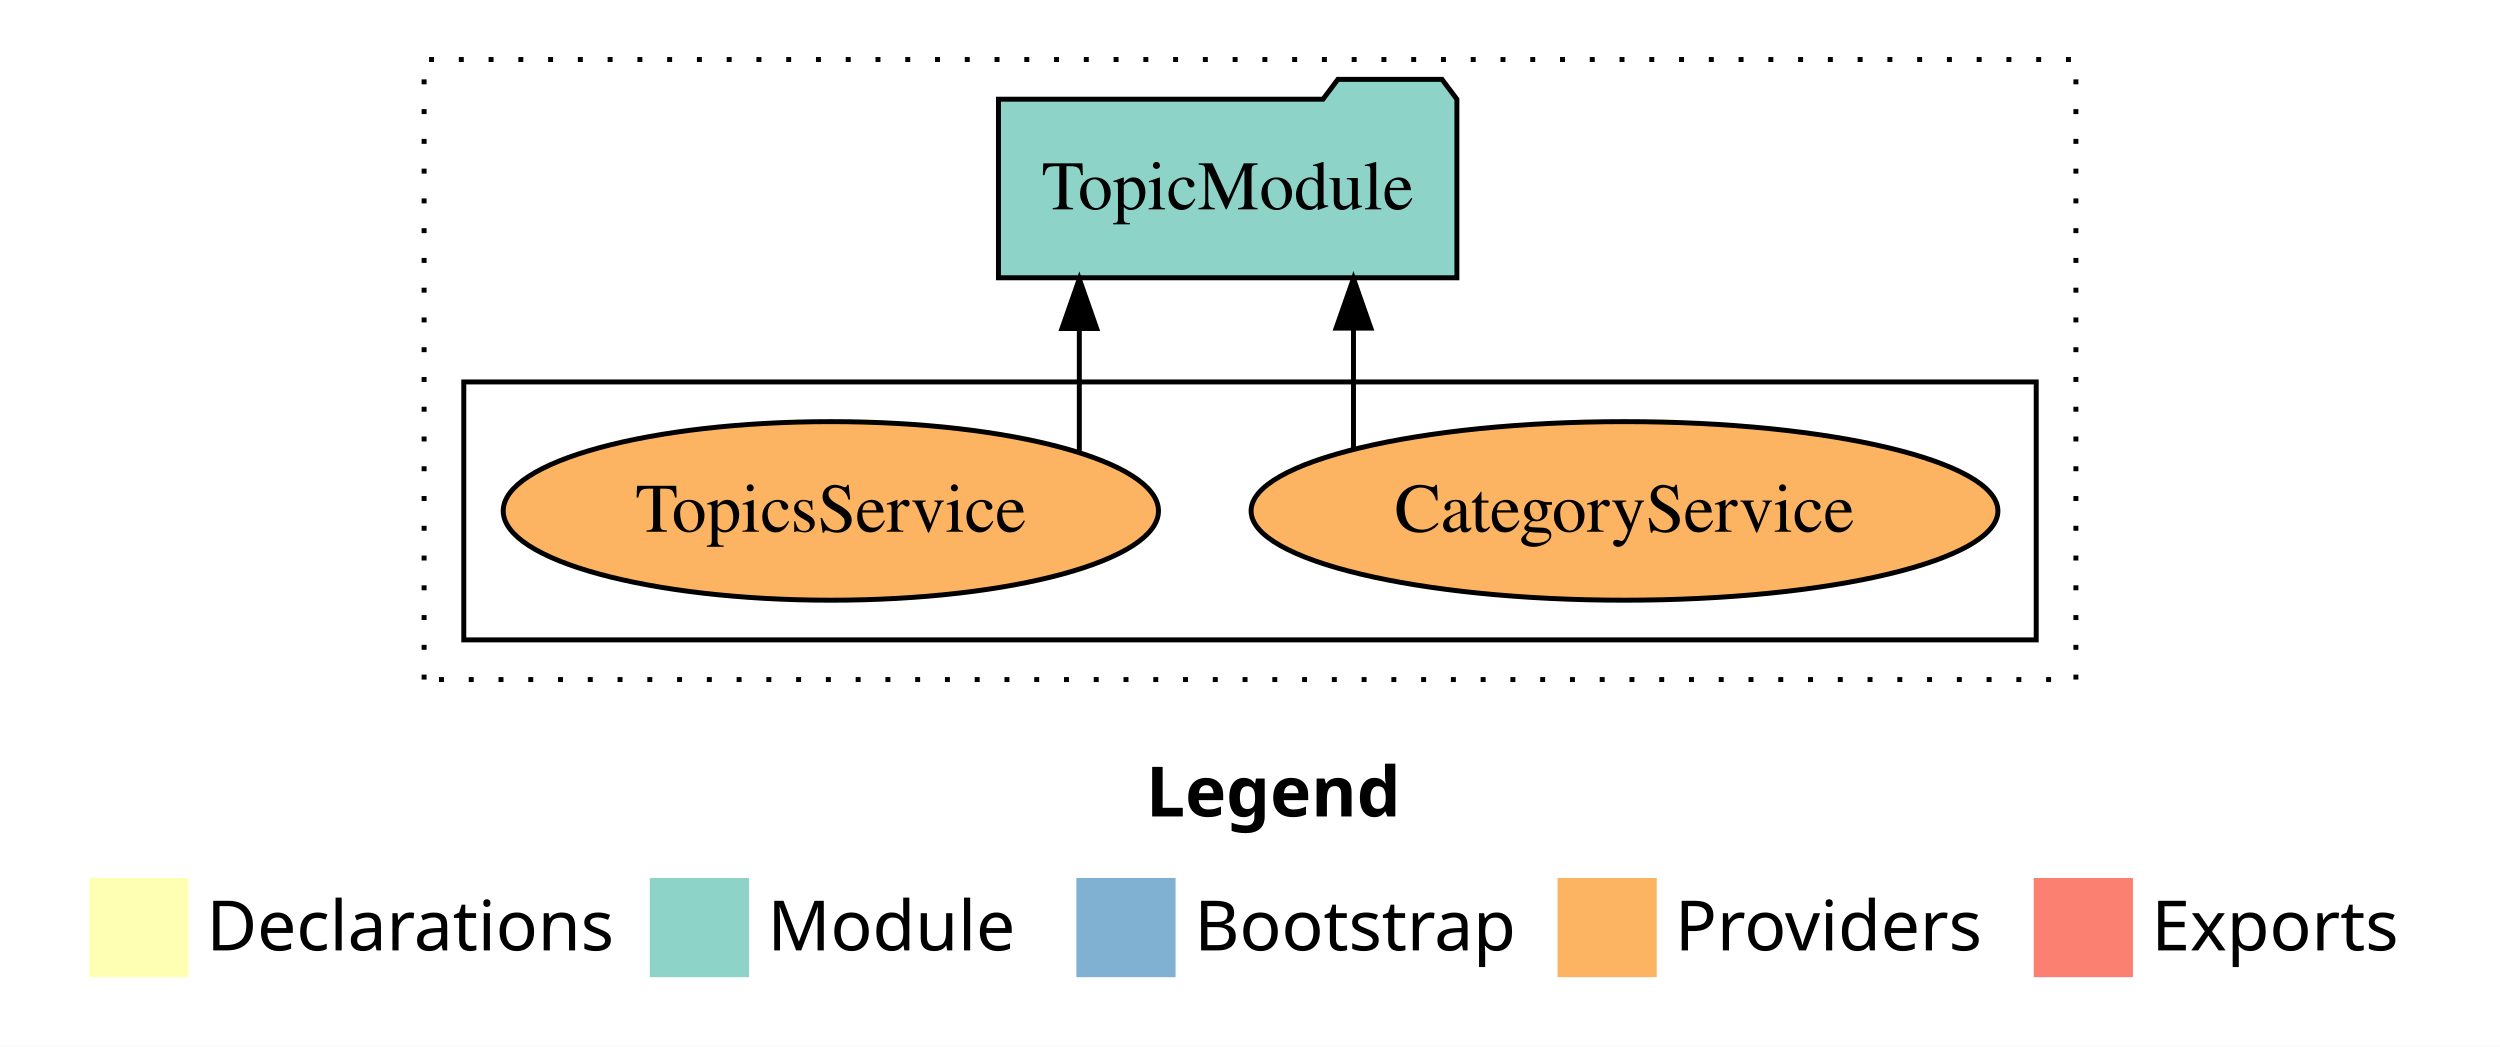
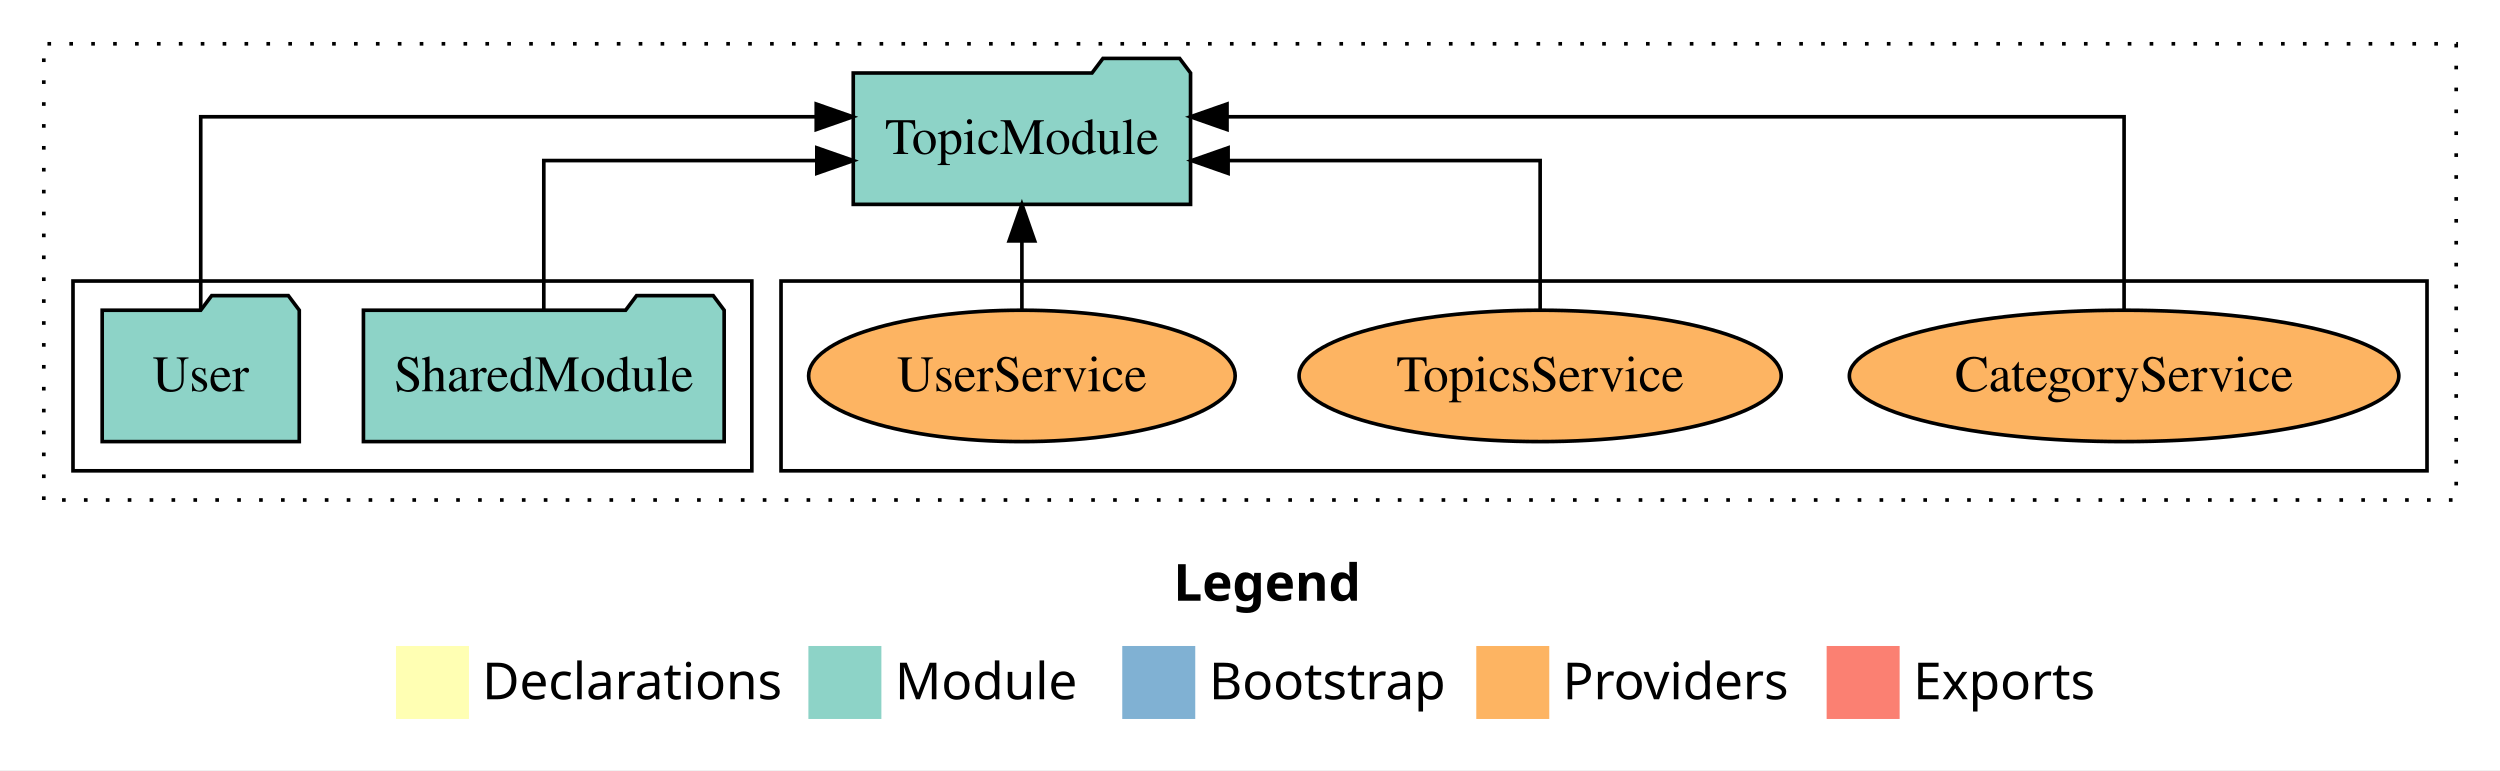
- <svg xmlns="http://www.w3.org/2000/svg" width="504pt" height="211pt" viewBox="0.00 0.00 504.00 211.00">
+ <svg xmlns="http://www.w3.org/2000/svg" width="685pt" height="211pt" viewBox="0.00 0.00 685.00 211.00">
  <g id="graph0" class="graph" transform="scale(1 1) rotate(0) translate(4 207)">
-     <polygon fill="white" stroke="transparent" points="-4,4 -4,-207 500,-207 500,4 -4,4" />
-     <text text-anchor="start" x="227.01" y="-42.4" font-family="sans-serif" font-weight="bold" font-size="14.00">Legend</text>
-     <polygon fill="#ffffb3" stroke="transparent" points="14,-10 14,-30 34,-30 34,-10 14,-10" />
-     <text text-anchor="start" x="37.63" y="-15.4" font-family="sans-serif" font-size="14.00">  Declarations</text>
-     <polygon fill="#8dd3c7" stroke="transparent" points="127,-10 127,-30 147,-30 147,-10 127,-10" />
-     <text text-anchor="start" x="150.73" y="-15.4" font-family="sans-serif" font-size="14.00">  Module</text>
-     <polygon fill="#80b1d3" stroke="transparent" points="213,-10 213,-30 233,-30 233,-10 213,-10" />
-     <text text-anchor="start" x="236.78" y="-15.4" font-family="sans-serif" font-size="14.00">  Bootstrap</text>
-     <polygon fill="#fdb462" stroke="transparent" points="310,-10 310,-30 330,-30 330,-10 310,-10" />
-     <text text-anchor="start" x="333.67" y="-15.4" font-family="sans-serif" font-size="14.00">  Providers</text>
-     <polygon fill="#fb8072" stroke="transparent" points="406,-10 406,-30 426,-30 426,-10 406,-10" />
-     <text text-anchor="start" x="429.73" y="-15.4" font-family="sans-serif" font-size="14.00">  Exports</text>
+     <polygon fill="white" stroke="transparent" points="-4,4 -4,-207 681,-207 681,4 -4,4" />
+     <text text-anchor="start" x="317.51" y="-42.4" font-family="sans-serif" font-weight="bold" font-size="14.00">Legend</text>
+     <polygon fill="#ffffb3" stroke="transparent" points="104.5,-10 104.5,-30 124.5,-30 124.5,-10 104.5,-10" />
+     <text text-anchor="start" x="128.13" y="-15.4" font-family="sans-serif" font-size="14.00">  Declarations</text>
+     <polygon fill="#8dd3c7" stroke="transparent" points="217.5,-10 217.5,-30 237.5,-30 237.5,-10 217.5,-10" />
+     <text text-anchor="start" x="241.23" y="-15.4" font-family="sans-serif" font-size="14.00">  Module</text>
+     <polygon fill="#80b1d3" stroke="transparent" points="303.5,-10 303.5,-30 323.5,-30 323.5,-10 303.5,-10" />
+     <text text-anchor="start" x="327.28" y="-15.4" font-family="sans-serif" font-size="14.00">  Bootstrap</text>
+     <polygon fill="#fdb462" stroke="transparent" points="400.5,-10 400.5,-30 420.5,-30 420.5,-10 400.5,-10" />
+     <text text-anchor="start" x="424.17" y="-15.4" font-family="sans-serif" font-size="14.00">  Providers</text>
+     <polygon fill="#fb8072" stroke="transparent" points="496.5,-10 496.5,-30 516.5,-30 516.5,-10 496.5,-10" />
+     <text text-anchor="start" x="520.23" y="-15.4" font-family="sans-serif" font-size="14.00">  Exports</text>
    <g id="clust1" class="cluster">
-       <polygon fill="none" stroke="black" stroke-dasharray="1,5" points="81.5,-70 81.5,-195 414.5,-195 414.5,-70 81.5,-70" />
+       <polygon fill="none" stroke="black" stroke-dasharray="1,5" points="8,-70 8,-195 669,-195 669,-70 8,-70" />
    </g>
    <g id="clust6" class="cluster">
-       <polygon fill="none" stroke="black" points="89.5,-78 89.5,-130 406.5,-130 406.5,-78 89.5,-78" />
+       <polygon fill="none" stroke="black" points="210,-78 210,-130 661,-130 661,-78 210,-78" />
+     </g>
+     <g id="clust3" class="cluster">
+       <polygon fill="none" stroke="black" points="16,-78 16,-130 202,-130 202,-78 16,-78" />
    </g>
    <g id="node1" class="node">
-       <ellipse fill="#fdb462" stroke="black" cx="323.5" cy="-104" rx="75.28" ry="18" />
-       <text text-anchor="middle" x="323.5" y="-99.8" font-family="Times,serif" font-size="14.00">CategoryService</text>
+       <polygon fill="#8dd3c7" stroke="black" points="194.42,-122 191.42,-126 170.42,-126 167.42,-122 95.58,-122 95.58,-86 194.42,-86 194.42,-122" />
+       <text text-anchor="middle" x="145" y="-99.8" font-family="Times,serif" font-size="14.00">SharedModule</text>
    </g>
    <g id="node3" class="node">
-       <polygon fill="#8dd3c7" stroke="black" points="289.71,-187 286.71,-191 265.71,-191 262.71,-187 197.29,-187 197.29,-151 289.71,-151 289.71,-187" />
-       <text text-anchor="middle" x="243.5" y="-164.8" font-family="Times,serif" font-size="14.00">TopicModule</text>
+       <polygon fill="#8dd3c7" stroke="black" points="322.21,-187 319.21,-191 298.21,-191 295.21,-187 229.79,-187 229.79,-151 322.21,-151 322.21,-187" />
+       <text text-anchor="middle" x="276" y="-164.8" font-family="Times,serif" font-size="14.00">TopicModule</text>
    </g>
    <g id="edge1" class="edge">
-       <path fill="none" stroke="black" d="M268.86,-116.53C268.86,-116.53 268.86,-140.85 268.86,-140.85" />
-       <polygon fill="black" stroke="black" points="265.36,-140.85 268.86,-150.85 272.36,-140.85 265.36,-140.85" />
+       <path fill="none" stroke="black" d="M145,-122.02C145,-139.37 145,-163 145,-163 145,-163 219.81,-163 219.81,-163" />
+       <polygon fill="black" stroke="black" points="219.81,-166.5 229.81,-163 219.81,-159.5 219.81,-166.5" />
    </g>
    <g id="node2" class="node">
-       <ellipse fill="#fdb462" stroke="black" cx="163.5" cy="-104" rx="66.05" ry="18" />
-       <text text-anchor="middle" x="163.5" y="-99.8" font-family="Times,serif" font-size="14.00">TopicsService</text>
+       <polygon fill="#8dd3c7" stroke="black" points="78,-122 75,-126 54,-126 51,-122 24,-122 24,-86 78,-86 78,-122" />
+       <text text-anchor="middle" x="51" y="-99.8" font-family="Times,serif" font-size="14.00">User</text>
    </g>
    <g id="edge2" class="edge">
-       <path fill="none" stroke="black" d="M213.59,-115.92C213.59,-115.92 213.59,-140.77 213.59,-140.77" />
-       <polygon fill="black" stroke="black" points="210.09,-140.77 213.59,-150.77 217.09,-140.77 210.09,-140.77" />
+       <path fill="none" stroke="black" d="M51,-122.28C51,-143.32 51,-175 51,-175 51,-175 219.65,-175 219.65,-175" />
+       <polygon fill="black" stroke="black" points="219.65,-178.5 229.65,-175 219.65,-171.5 219.65,-178.5" />
+     </g>
+     <g id="node4" class="node">
+       <ellipse fill="#fdb462" stroke="black" cx="578" cy="-104" rx="75.28" ry="18" />
+       <text text-anchor="middle" x="578" y="-99.8" font-family="Times,serif" font-size="14.00">CategoryService</text>
+     </g>
+     <g id="edge3" class="edge">
+       <path fill="none" stroke="black" d="M578,-122.28C578,-143.32 578,-175 578,-175 578,-175 332.2,-175 332.2,-175" />
+       <polygon fill="black" stroke="black" points="332.2,-171.5 322.2,-175 332.2,-178.5 332.2,-171.5" />
+     </g>
+     <g id="node5" class="node">
+       <ellipse fill="#fdb462" stroke="black" cx="418" cy="-104" rx="66.05" ry="18" />
+       <text text-anchor="middle" x="418" y="-99.8" font-family="Times,serif" font-size="14.00">TopicsService</text>
+     </g>
+     <g id="edge4" class="edge">
+       <path fill="none" stroke="black" d="M418,-122.02C418,-139.37 418,-163 418,-163 418,-163 332.5,-163 332.5,-163" />
+       <polygon fill="black" stroke="black" points="332.5,-159.5 322.5,-163 332.5,-166.5 332.5,-159.5" />
+     </g>
+     <g id="node6" class="node">
+       <ellipse fill="#fdb462" stroke="black" cx="276" cy="-104" rx="58.44" ry="18" />
+       <text text-anchor="middle" x="276" y="-99.8" font-family="Times,serif" font-size="14.00">UserService</text>
+     </g>
+     <g id="edge5" class="edge">
+       <path fill="none" stroke="black" d="M276,-122.11C276,-122.11 276,-140.99 276,-140.99" />
+       <polygon fill="black" stroke="black" points="272.5,-140.99 276,-150.99 279.5,-140.99 272.5,-140.99" />
    </g>
  </g>
</svg>
